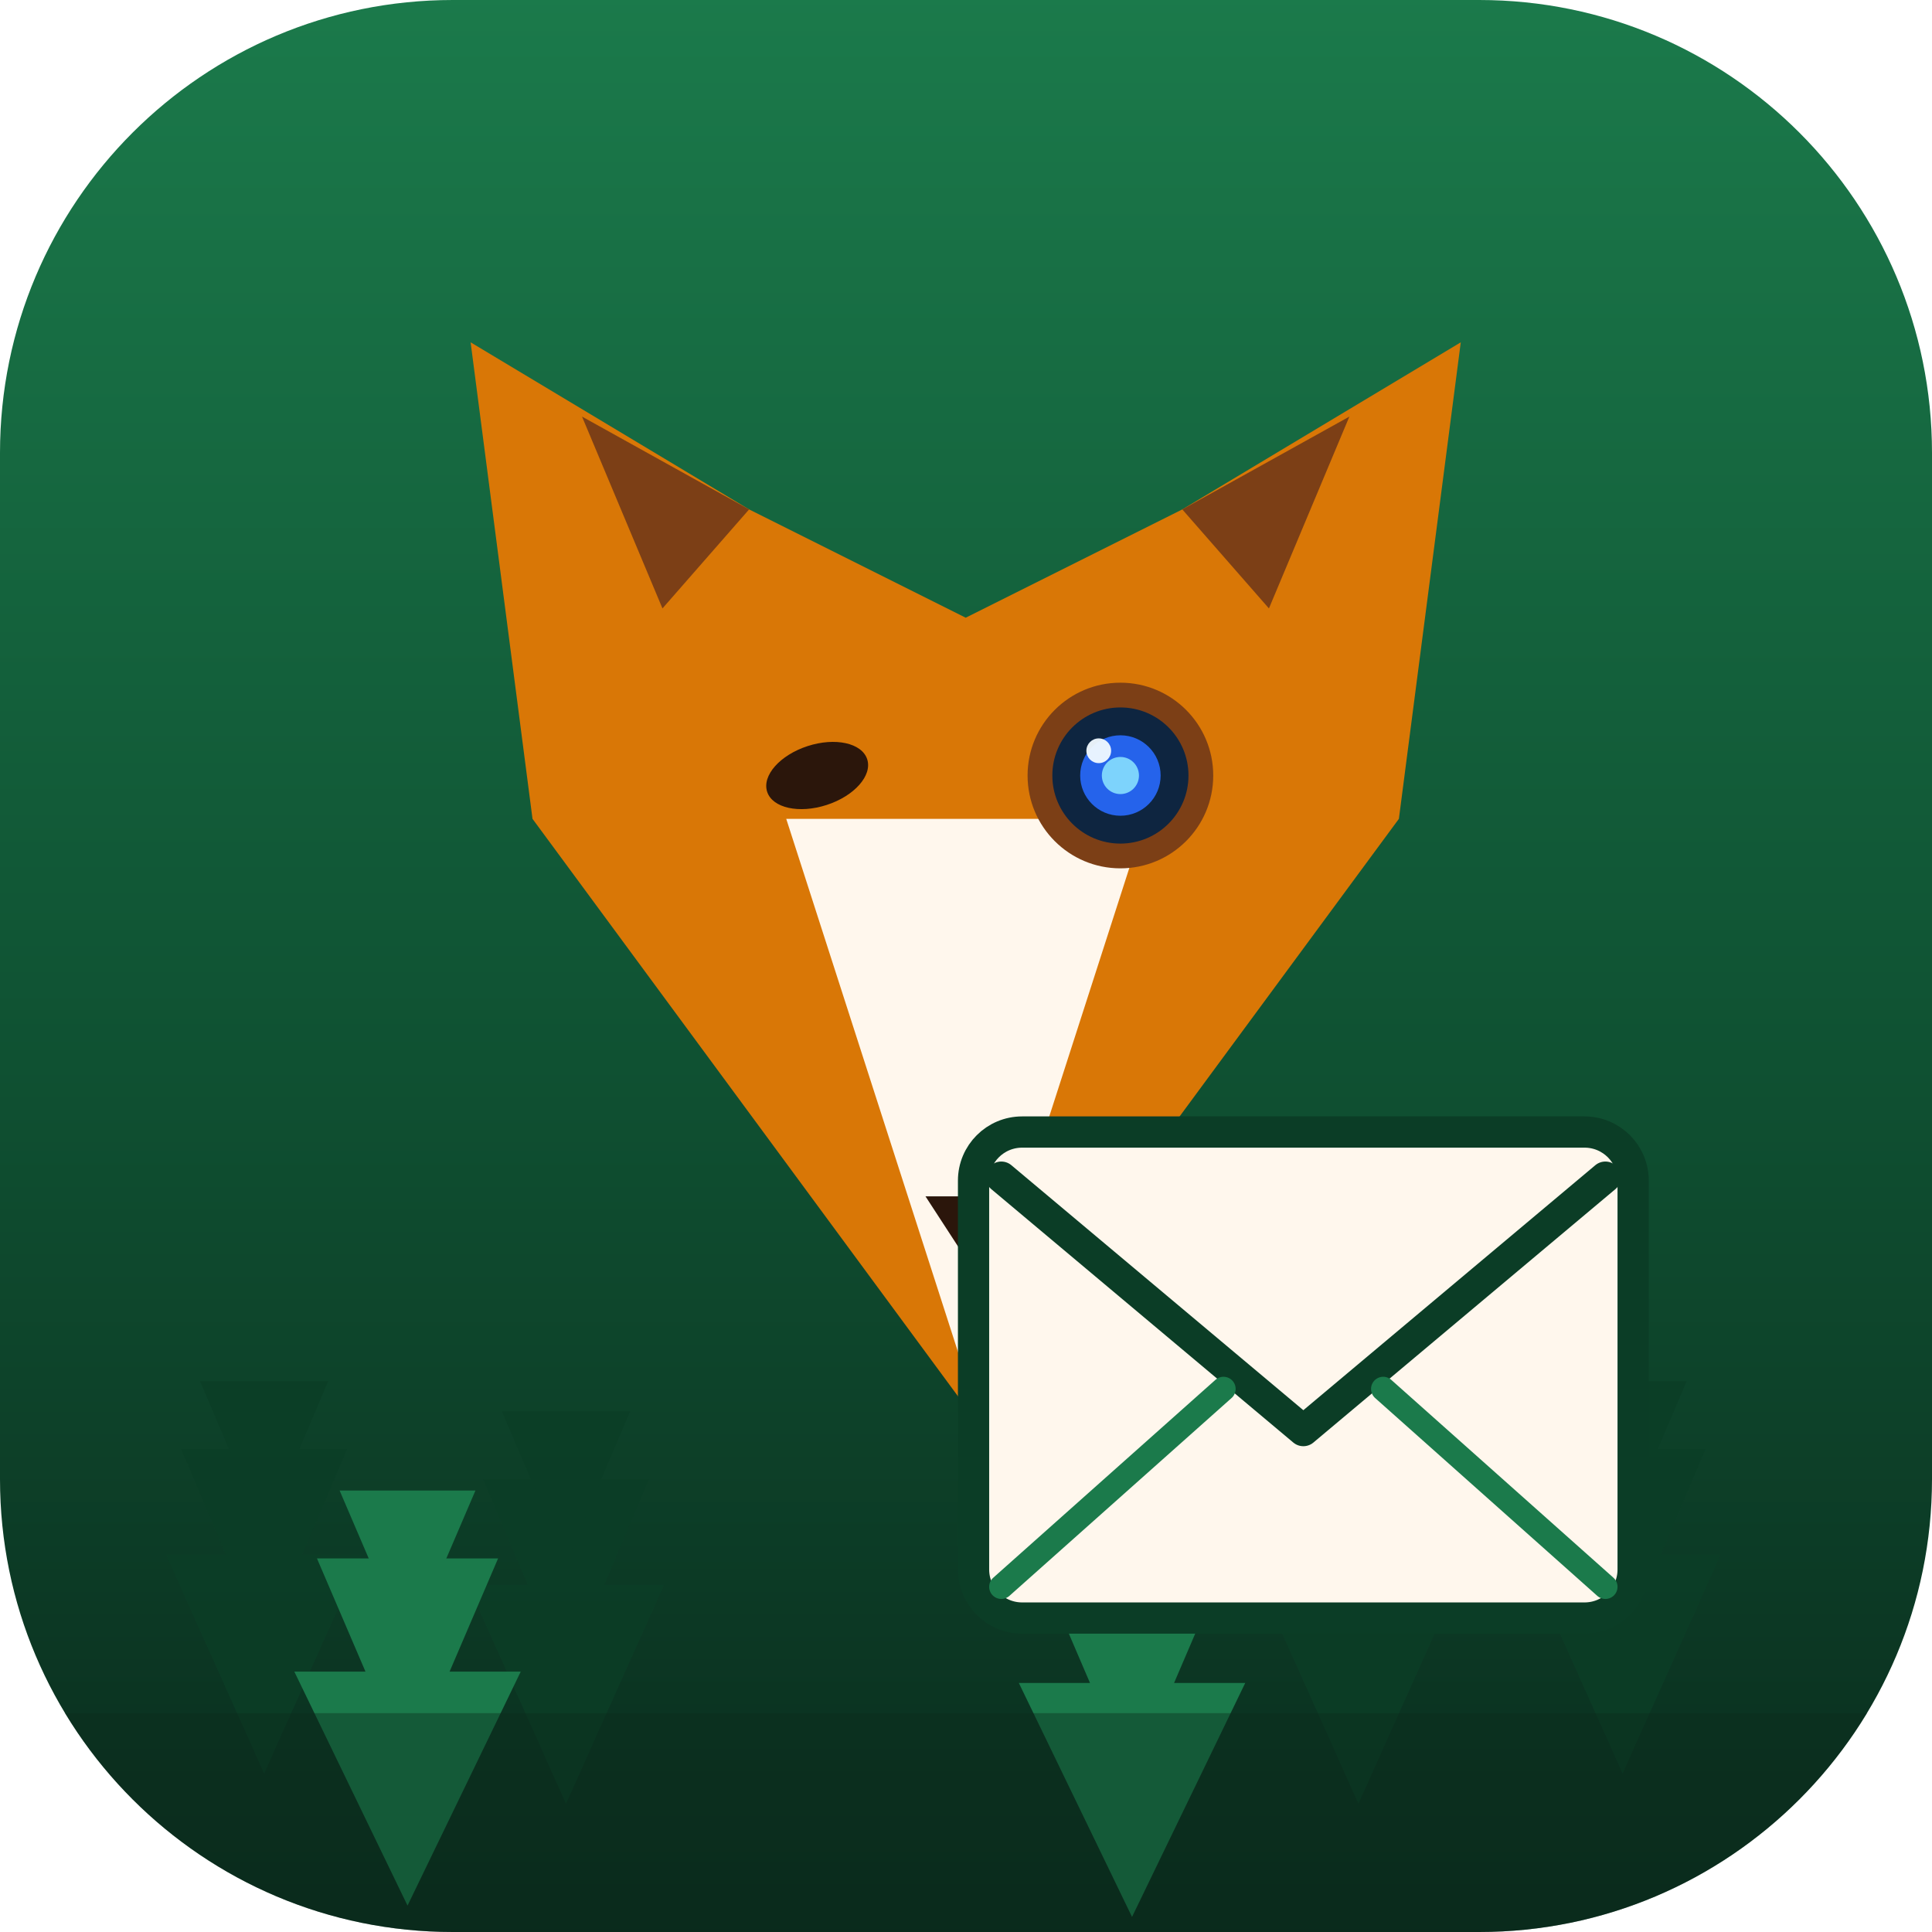
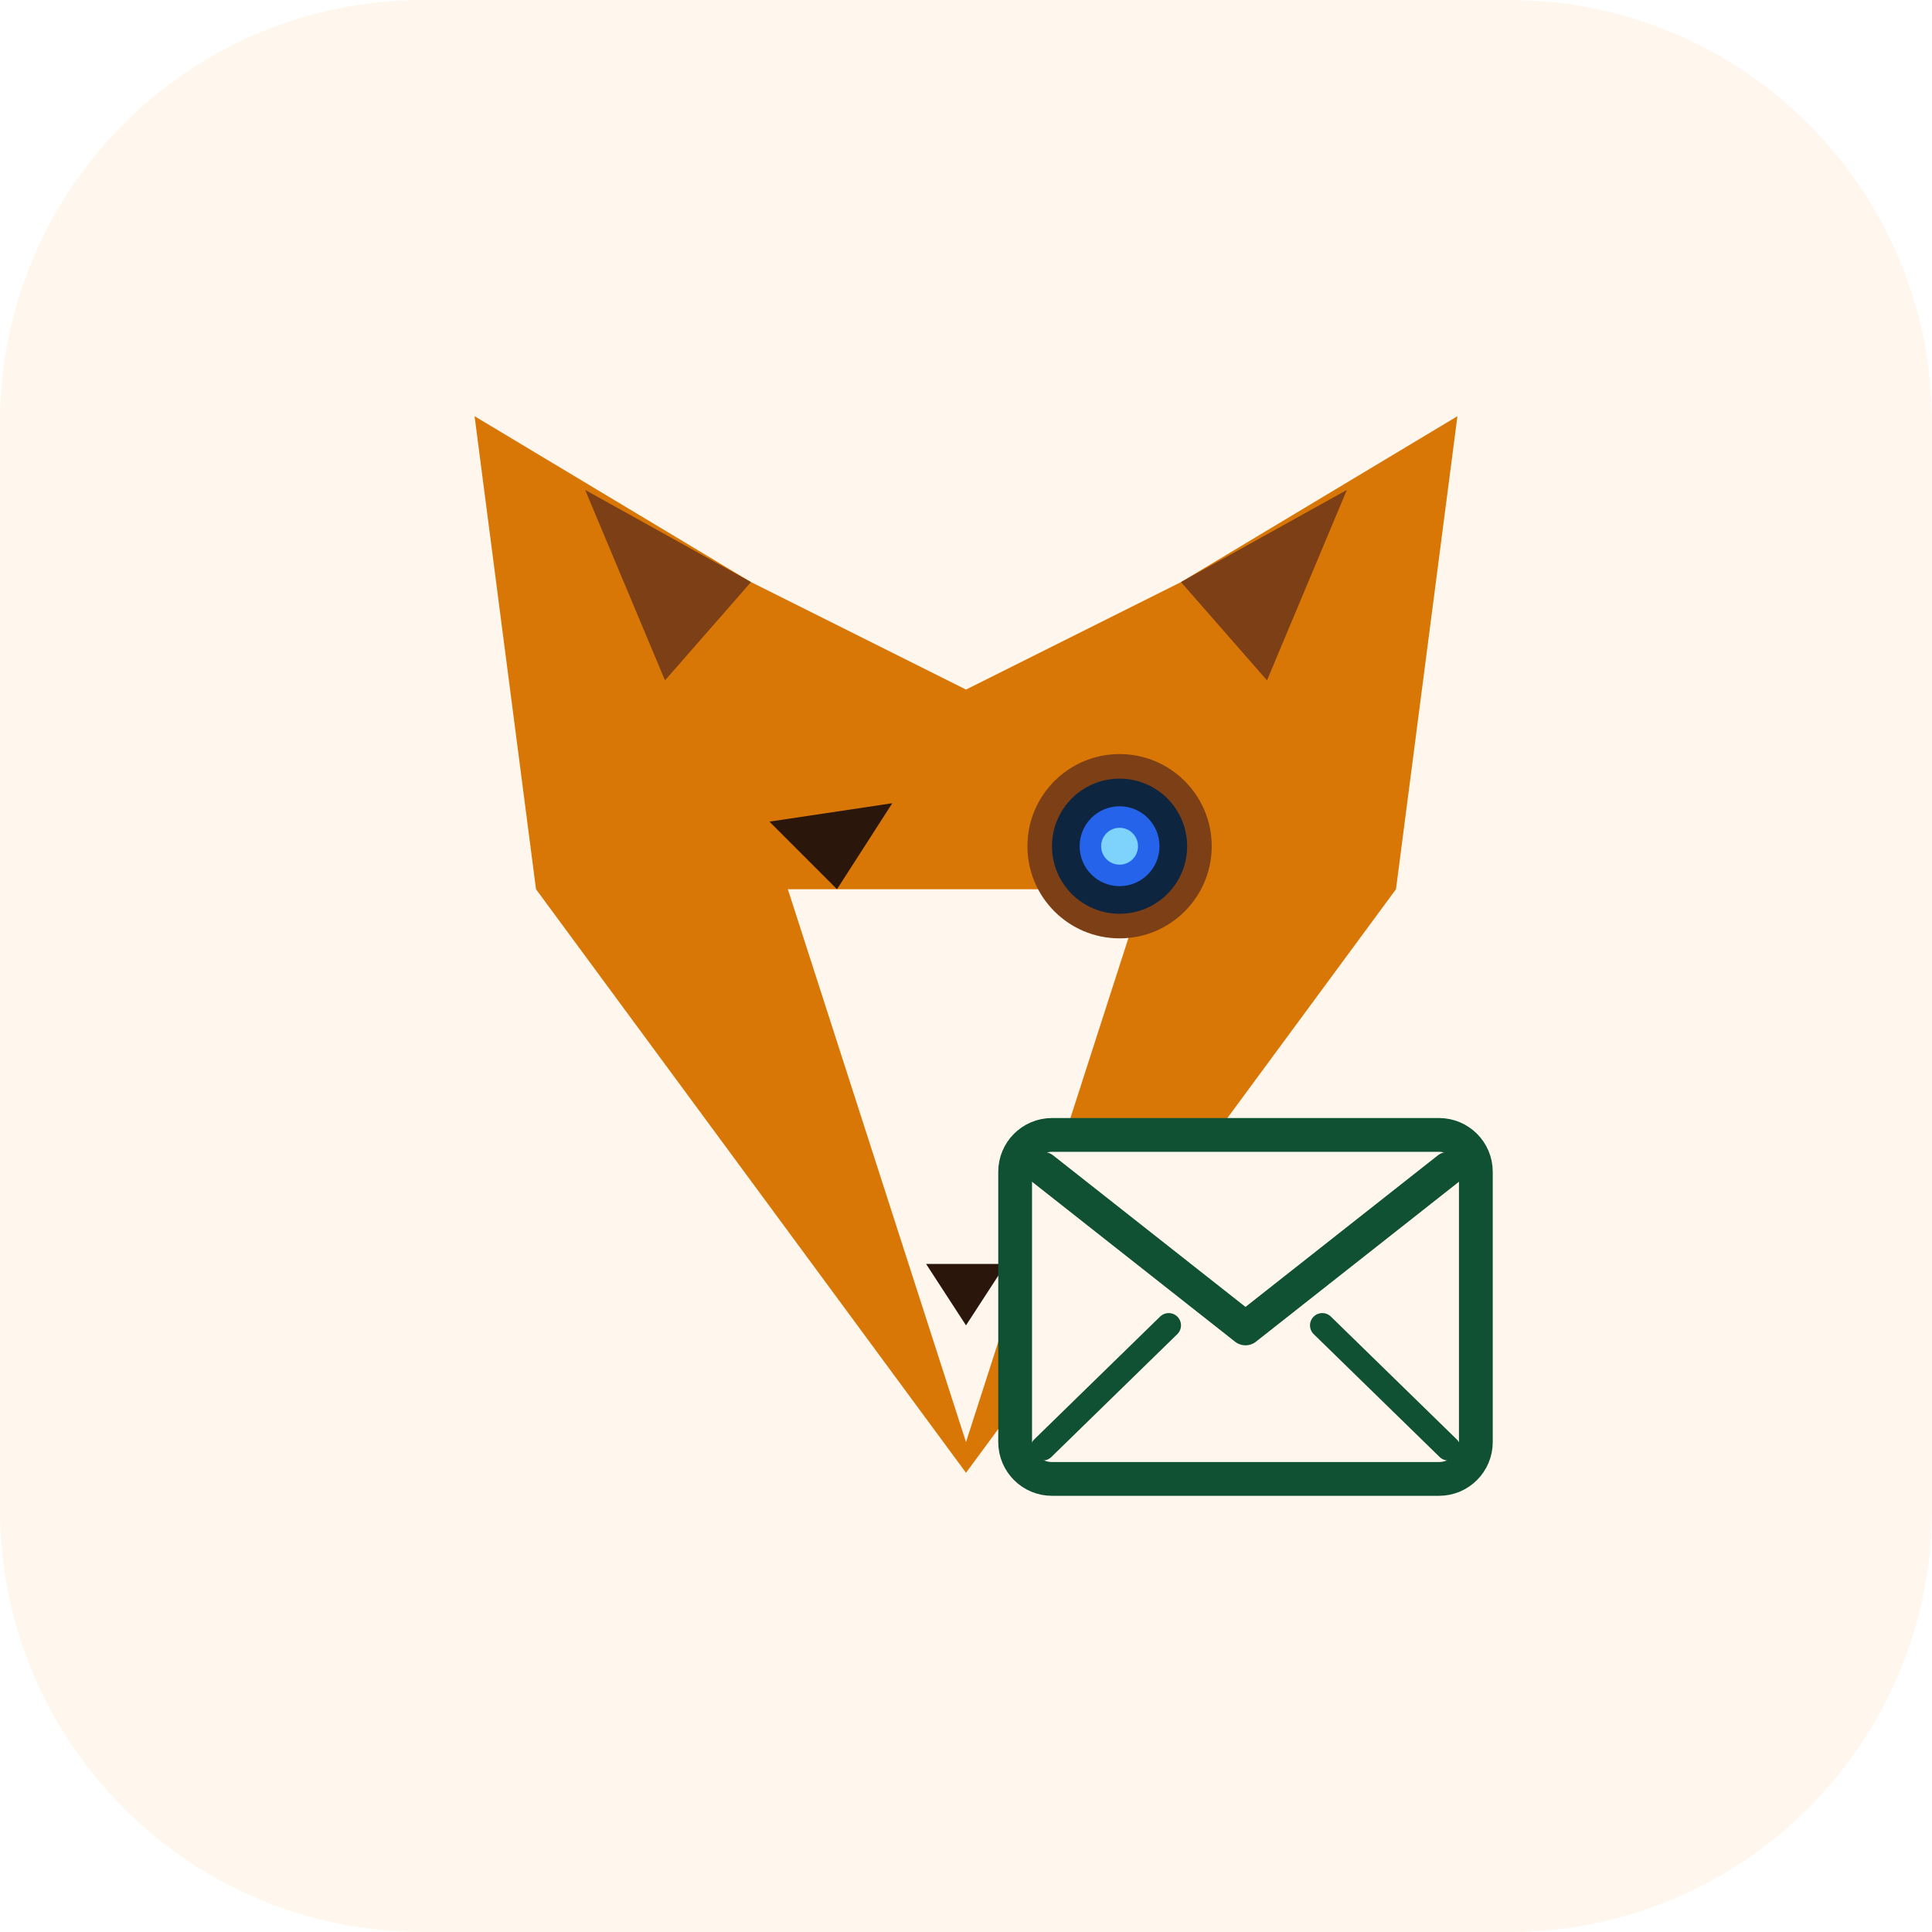
- <svg xmlns="http://www.w3.org/2000/svg" viewBox="0 0 512 512" width="512" height="512">
-   <defs>
-     <linearGradient id="sky" x1="0" y1="0" x2="0" y2="1">
-       <stop offset="0" stop-color="#1B7A4B" />
-       <stop offset="0.55" stop-color="#0F5132" />
-       <stop offset="1" stop-color="#0A2A1C" />
-     </linearGradient>
-     <clipPath id="r">
-       <rect width="512" height="512" rx="120" />
-     </clipPath>
-   </defs>
-   <rect width="512" height="512" rx="120" fill="url(#sky)" />
-   <g clip-path="url(#r)">
-     <g fill="#0B3D26" opacity="0.85">
-       <path d="M70,470 L44,412 L96,412 Z" />
-       <path d="M70,436 L48,384 L92,384 Z" />
-       <path d="M70,406 L53,366 L87,366 Z" />
-     </g>
-     <g fill="#0B3D26" opacity="0.85">
-       <path d="M150,478 L124,420 L176,420 Z" />
-       <path d="M150,444 L128,392 L172,392 Z" />
-       <path d="M150,414 L133,374 L167,374 Z" />
-     </g>
-     <g fill="#0B3D26" opacity="0.85">
-       <path d="M430,470 L404,412 L456,412 Z" />
-       <path d="M430,436 L408,384 L452,384 Z" />
-       <path d="M430,406 L413,366 L447,366 Z" />
-     </g>
-     <g fill="#0B3D26" opacity="0.85">
-       <path d="M360,478 L334,420 L386,420 Z" />
-       <path d="M360,444 L338,392 L382,392 Z" />
-       <path d="M360,414 L343,374 L377,374 Z" />
-     </g>
-     <g fill="#1B7A4B">
-       <path d="M108,505 L78,443 L138,443 Z" />
-       <path d="M108,469 L84,413 L132,413 Z" />
-       <path d="M108,437 L90,395 L126,395 Z" />
-     </g>
-     <g fill="#1B7A4B">
-       <path d="M300,508 L270,446 L330,446 Z" />
-       <path d="M300,472 L276,416 L324,416 Z" />
-       <path d="M300,440 L282,398 L318,398 Z" />
-     </g>
-     <rect x="0" y="454" width="512" height="58" fill="#0A2A1C" opacity="0.4" />
-   </g>
-   <g transform="translate(46,12) scale(0.82)">
+ <svg xmlns="http://www.w3.org/2000/svg" viewBox="0 0 512 512">
+   <rect x="0" y="0" width="512" height="512" rx="112" fill="#FFF7ED" />
+   <g transform="translate(47.628,32.163) scale(0.813953)">
    <path d="M96,96 L186,150 L256,185 L326,150 L416,96 L396,250 L256,440 L116,250 Z" fill="#D97706" />
    <path d="M132,120 L186,150 L158,182 Z" fill="#7C3F16" />
    <path d="M380,120 L326,150 L354,182 Z" fill="#7C3F16" />
    <path d="M198,250 L314,250 L256,430 Z" fill="#FFF7ED" />
-     <ellipse cx="208" cy="236" rx="17" ry="10" fill="#2B160B" transform="rotate(-18 208 236)" />
+     <path d="M192,228 L232,222 L214,250 Z" fill="#2B160B" />
    <circle cx="306" cy="236" r="30" fill="#7C3F16" />
    <circle cx="306" cy="236" r="22" fill="#0E2540" />
    <circle cx="306" cy="236" r="13" fill="#2563EB" />
    <circle cx="306" cy="236" r="6" fill="#7DD3FC" />
-     <circle cx="299" cy="228" r="4" fill="#F0F9FF" opacity="0.95" />
    <path d="M243,372 L269,372 L256,392 Z" fill="#2B160B" />
-   </g>
-   <g transform="translate(258,300) scale(0.92)">
-     <rect x="0" y="0" width="190" height="140" rx="14" fill="#FFF7ED" stroke="#0B3D26" stroke-width="9" />
-     <path d="M8,13 L95,86 L182,13" fill="none" stroke="#0B3D26" stroke-width="9" stroke-linejoin="round" stroke-linecap="round" />
-     <path d="M8,131 L72,74 M182,131 L118,74" stroke="#1B7A4B" stroke-width="7" stroke-linecap="round" />
+     <g>
+       <rect x="272" y="330" width="150" height="112" rx="12" fill="#FFF7ED" stroke="#0F5132" stroke-width="11" />
+       <path d="M281,341 L347,393 L413,341" fill="none" stroke="#0F5132" stroke-width="11" stroke-linejoin="round" stroke-linecap="round" />
+       <path d="M281,432 L322,392 M413,432 L372,392" stroke="#0F5132" stroke-width="8" stroke-linecap="round" />
+     </g>
  </g>
</svg>
